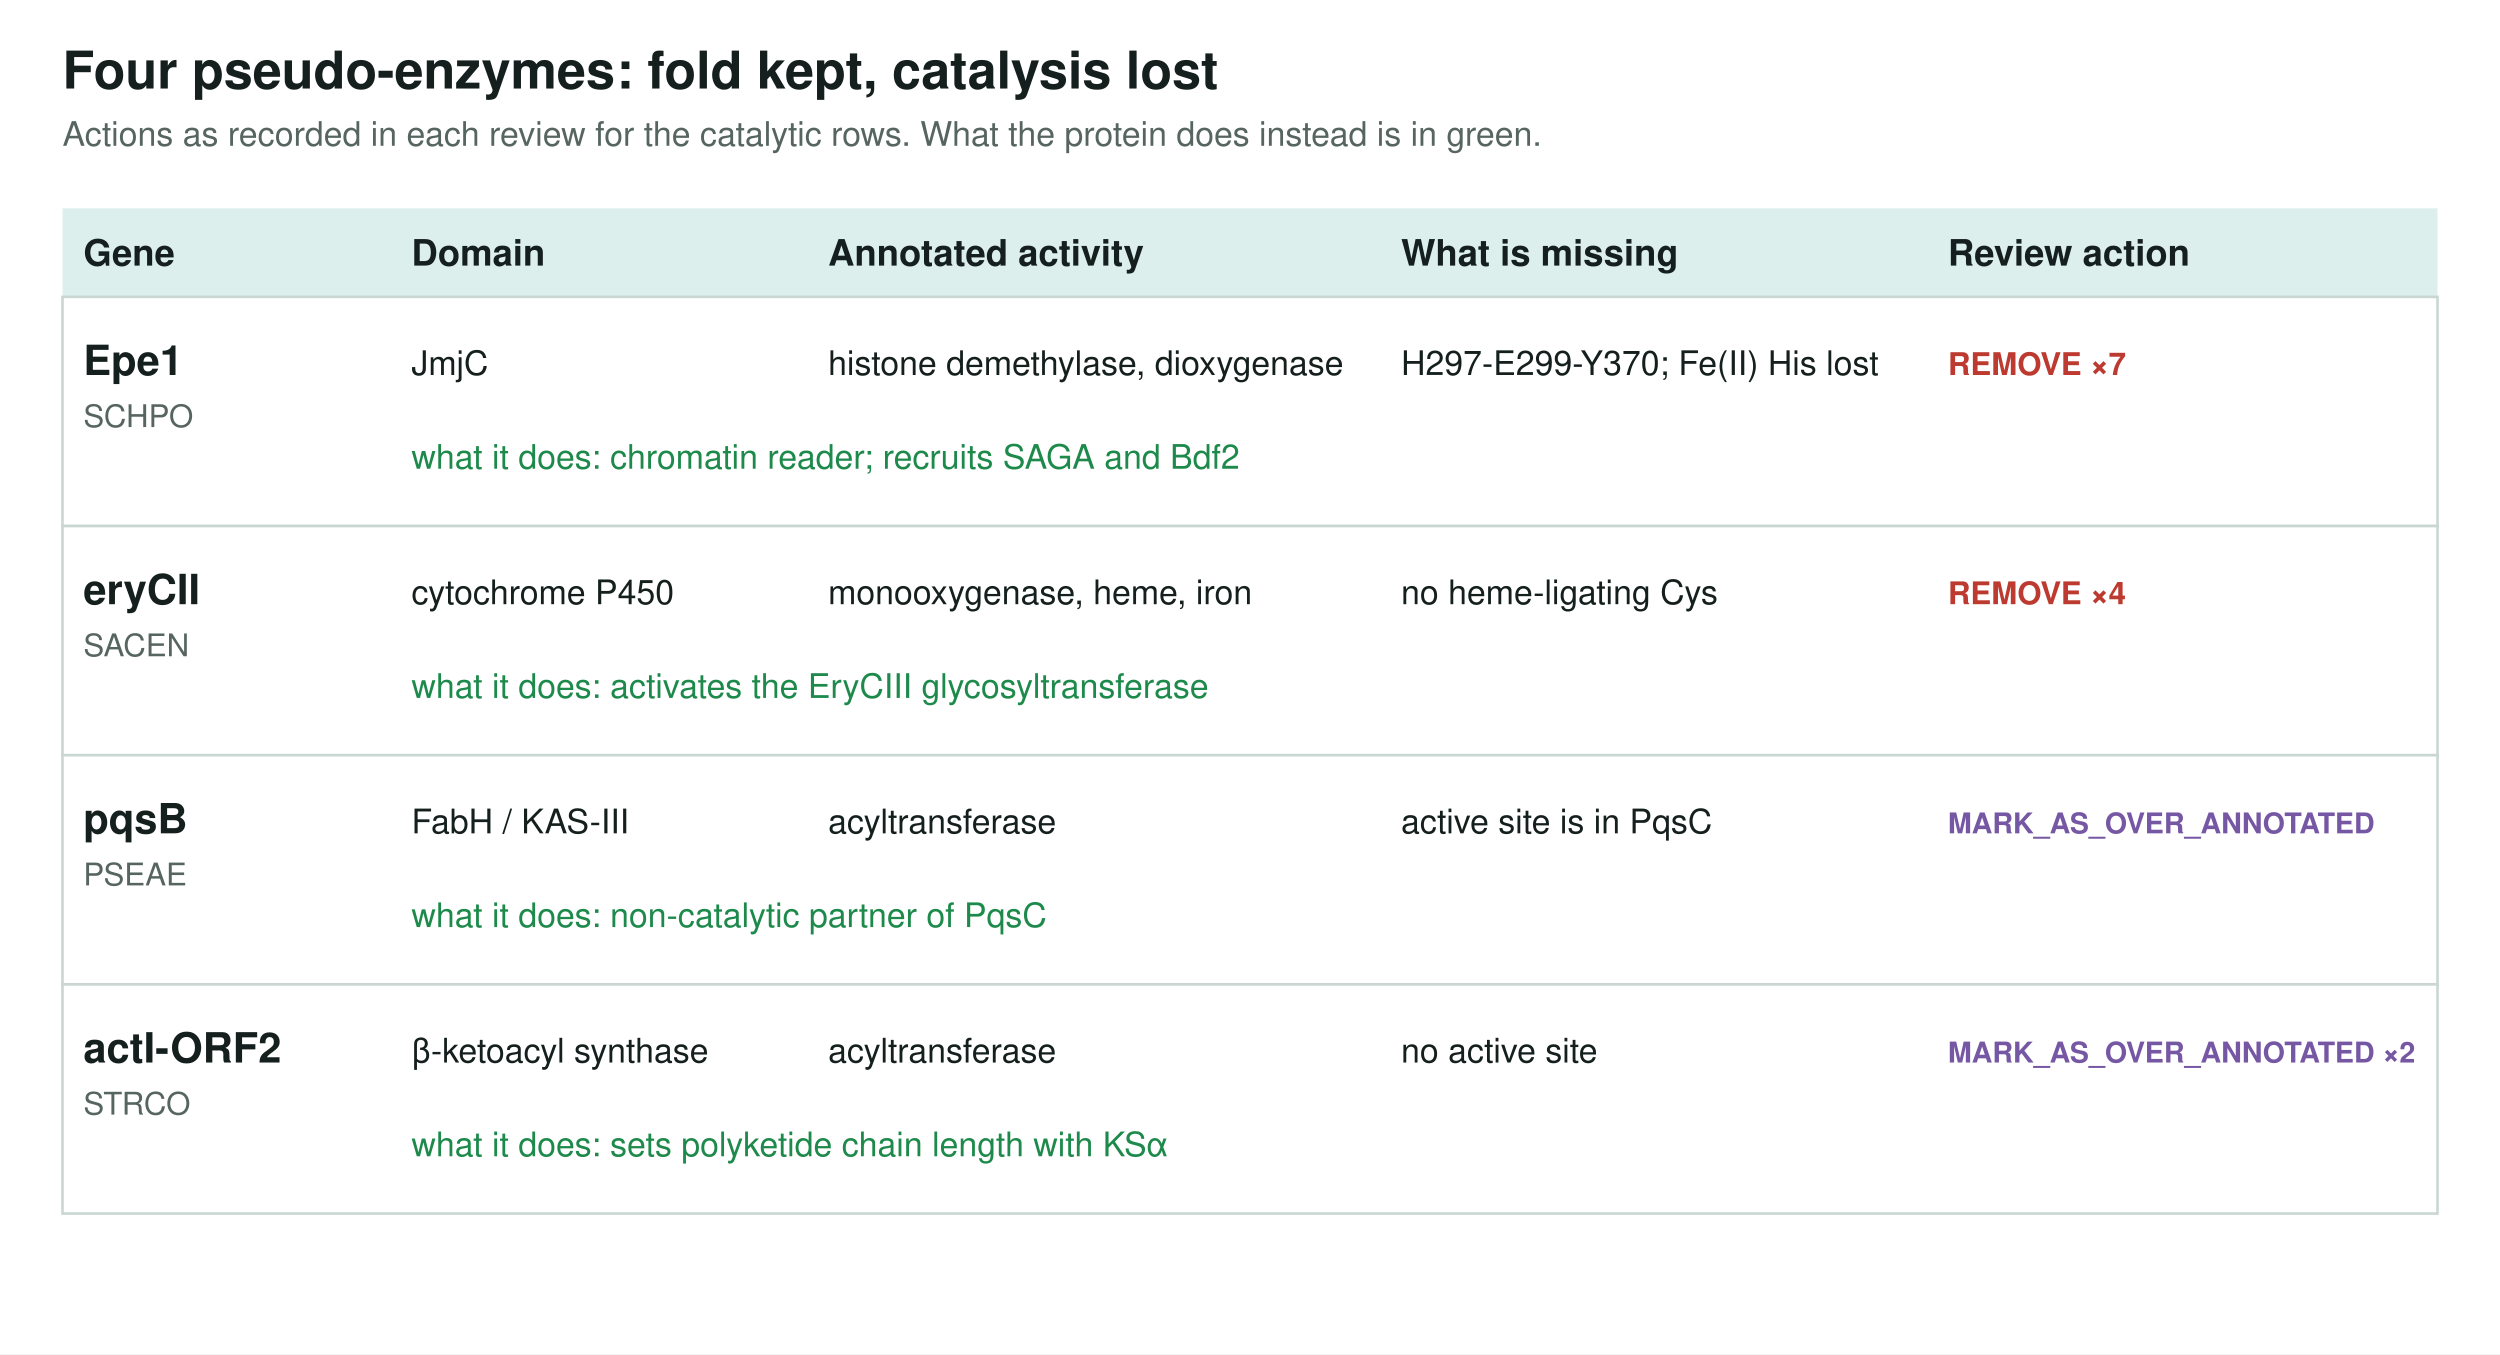
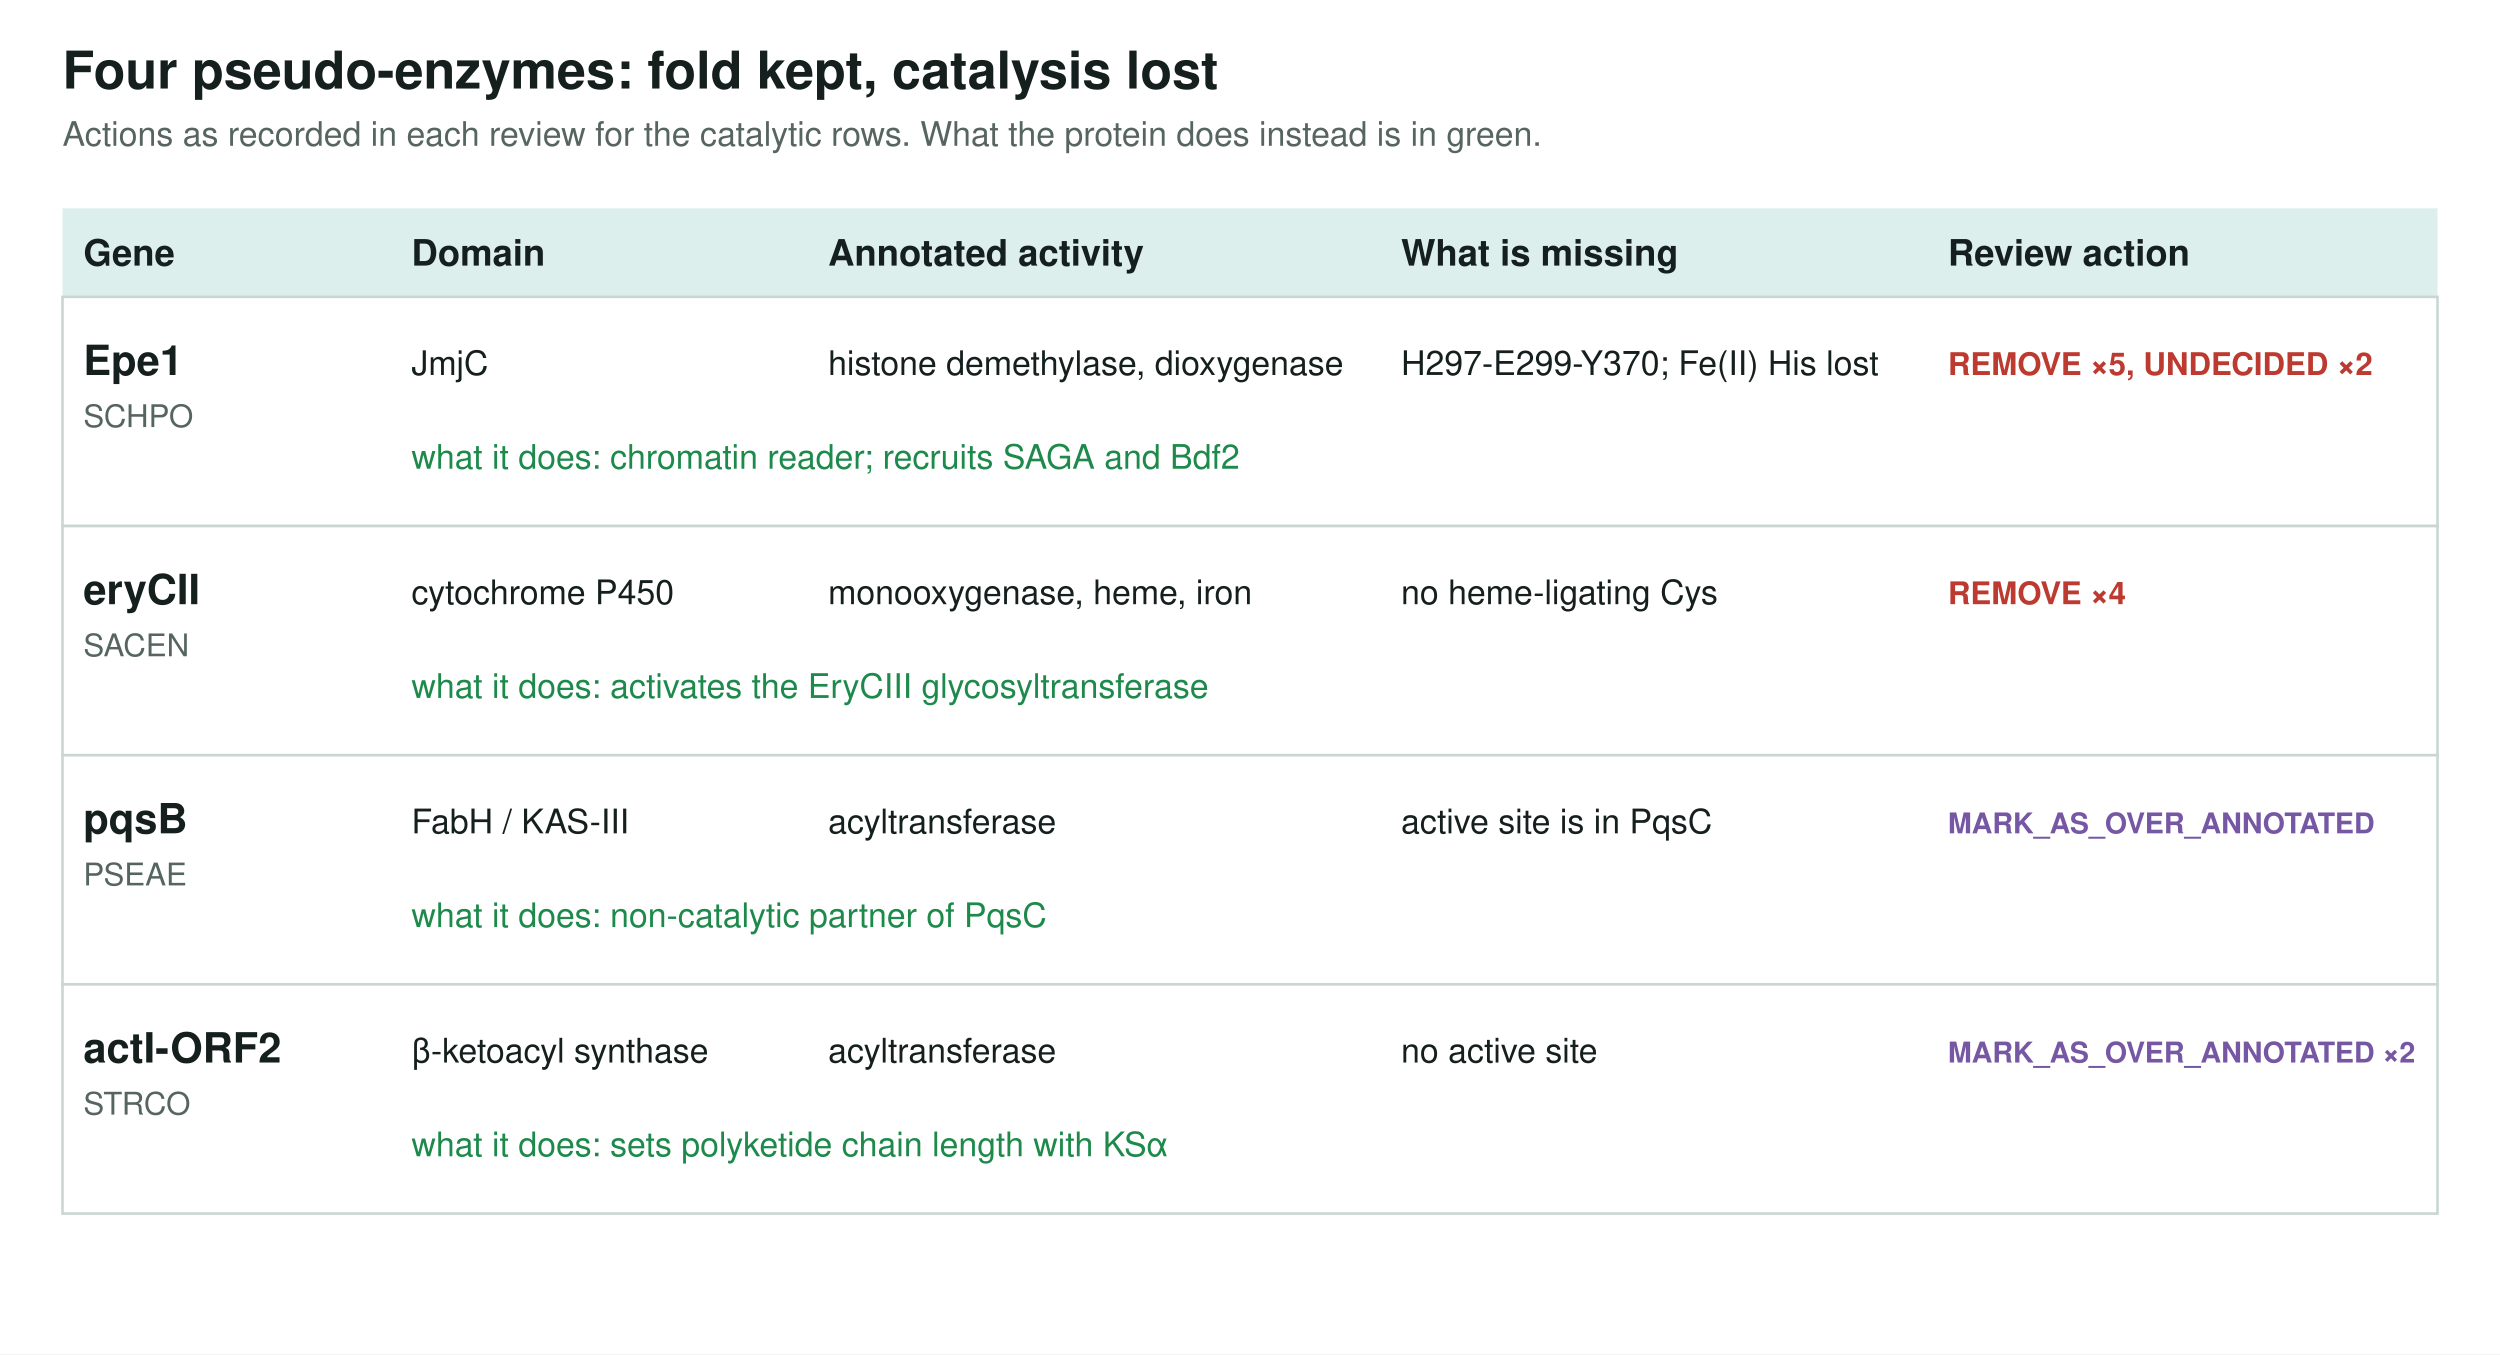
<svg xmlns="http://www.w3.org/2000/svg" viewBox="0 0 960 520" width="960" height="520" font-family="Helvetica, Arial, sans-serif">
  <rect width="960" height="520" fill="#ffffff" />
  <text x="24" y="34" font-size="20" font-weight="bold" fill="#15201e">Four pseudo-enzymes: fold kept, catalysis lost</text>
  <text x="24" y="56" font-size="13" fill="#56655f">Actions as recorded in each review for the catalytic rows. What the protein does instead is in green.</text>
  <rect x="24" y="80" width="912" height="34" fill="#dcefec" />
  <text x="32" y="102" font-size="14" font-weight="bold" fill="#15201e">Gene</text>
  <text x="158" y="102" font-size="14" font-weight="bold" fill="#15201e">Domain</text>
  <text x="318" y="102" font-size="14" font-weight="bold" fill="#15201e">Annotated activity</text>
  <text x="538" y="102" font-size="14" font-weight="bold" fill="#15201e">What is missing</text>
  <text x="748" y="102" font-size="14" font-weight="bold" fill="#15201e">Review action</text>
  <rect x="24" y="114" width="912" height="88" fill="#ffffff" stroke="#c9d6d1" />
  <text x="32" y="144" font-size="16" font-weight="bold" fill="#15201e">Epe1</text>
  <text x="32" y="164" font-size="12" fill="#56655f">SCHPO</text>
  <text x="158" y="144" font-size="13" fill="#15201e">JmjC</text>
  <text x="318" y="144" font-size="13" fill="#15201e">histone demethylase, dioxygenase</text>
  <text x="538" y="144" font-size="13" fill="#15201e">H297-E299-Y370; Fe(II) His lost</text>
-   <text x="748" y="144" font-size="12" font-weight="bold" fill="#bd3a30">REMOVE ×7</text>
+   <text x="748" y="144" font-size="12" font-weight="bold" fill="#bd3a30">REMOVE ×5, UNDECIDED ×2</text>
  <text x="158" y="180" font-size="13" fill="#1d8a4b">what it does: chromatin reader; recruits SAGA and Bdf2</text>
  <rect x="24" y="202" width="912" height="88" fill="#ffffff" stroke="#c9d6d1" />
  <text x="32" y="232" font-size="16" font-weight="bold" fill="#15201e">eryCII</text>
  <text x="32" y="252" font-size="12" fill="#56655f">SACEN</text>
  <text x="158" y="232" font-size="13" fill="#15201e">cytochrome P450</text>
  <text x="318" y="232" font-size="13" fill="#15201e">monooxygenase, heme, iron</text>
  <text x="538" y="232" font-size="13" fill="#15201e">no heme-ligating Cys</text>
  <text x="748" y="232" font-size="12" font-weight="bold" fill="#bd3a30">REMOVE ×4</text>
  <text x="158" y="268" font-size="13" fill="#1d8a4b">what it does: activates the EryCIII glycosyltransferase</text>
  <rect x="24" y="290" width="912" height="88" fill="#ffffff" stroke="#c9d6d1" />
  <text x="32" y="320" font-size="16" font-weight="bold" fill="#15201e">pqsB</text>
  <text x="32" y="340" font-size="12" fill="#56655f">PSEAE</text>
  <text x="158" y="320" font-size="13" fill="#15201e">FabH / KAS-III</text>
  <text x="318" y="320" font-size="13" fill="#15201e">acyltransferase</text>
  <text x="538" y="320" font-size="13" fill="#15201e">active site is in PqsC</text>
  <text x="748" y="320" font-size="11" font-weight="bold" fill="#7657a3">MARK_AS_OVER_ANNOTATED</text>
  <text x="158" y="356" font-size="13" fill="#1d8a4b">what it does: non-catalytic partner of PqsC</text>
  <rect x="24" y="378" width="912" height="88" fill="#ffffff" stroke="#c9d6d1" />
  <text x="32" y="408" font-size="16" font-weight="bold" fill="#15201e">actI-ORF2</text>
  <text x="32" y="428" font-size="12" fill="#56655f">STRCO</text>
  <text x="158" y="408" font-size="13" fill="#15201e">β-ketoacyl synthase</text>
  <text x="318" y="408" font-size="13" fill="#15201e">acyltransferase</text>
  <text x="538" y="408" font-size="13" fill="#15201e">no active site</text>
  <text x="748" y="408" font-size="11" font-weight="bold" fill="#7657a3">MARK_AS_OVER_ANNOTATED ×2</text>
  <text x="158" y="444" font-size="13" fill="#1d8a4b">what it does: sets polyketide chain length with KSα</text>
</svg>
